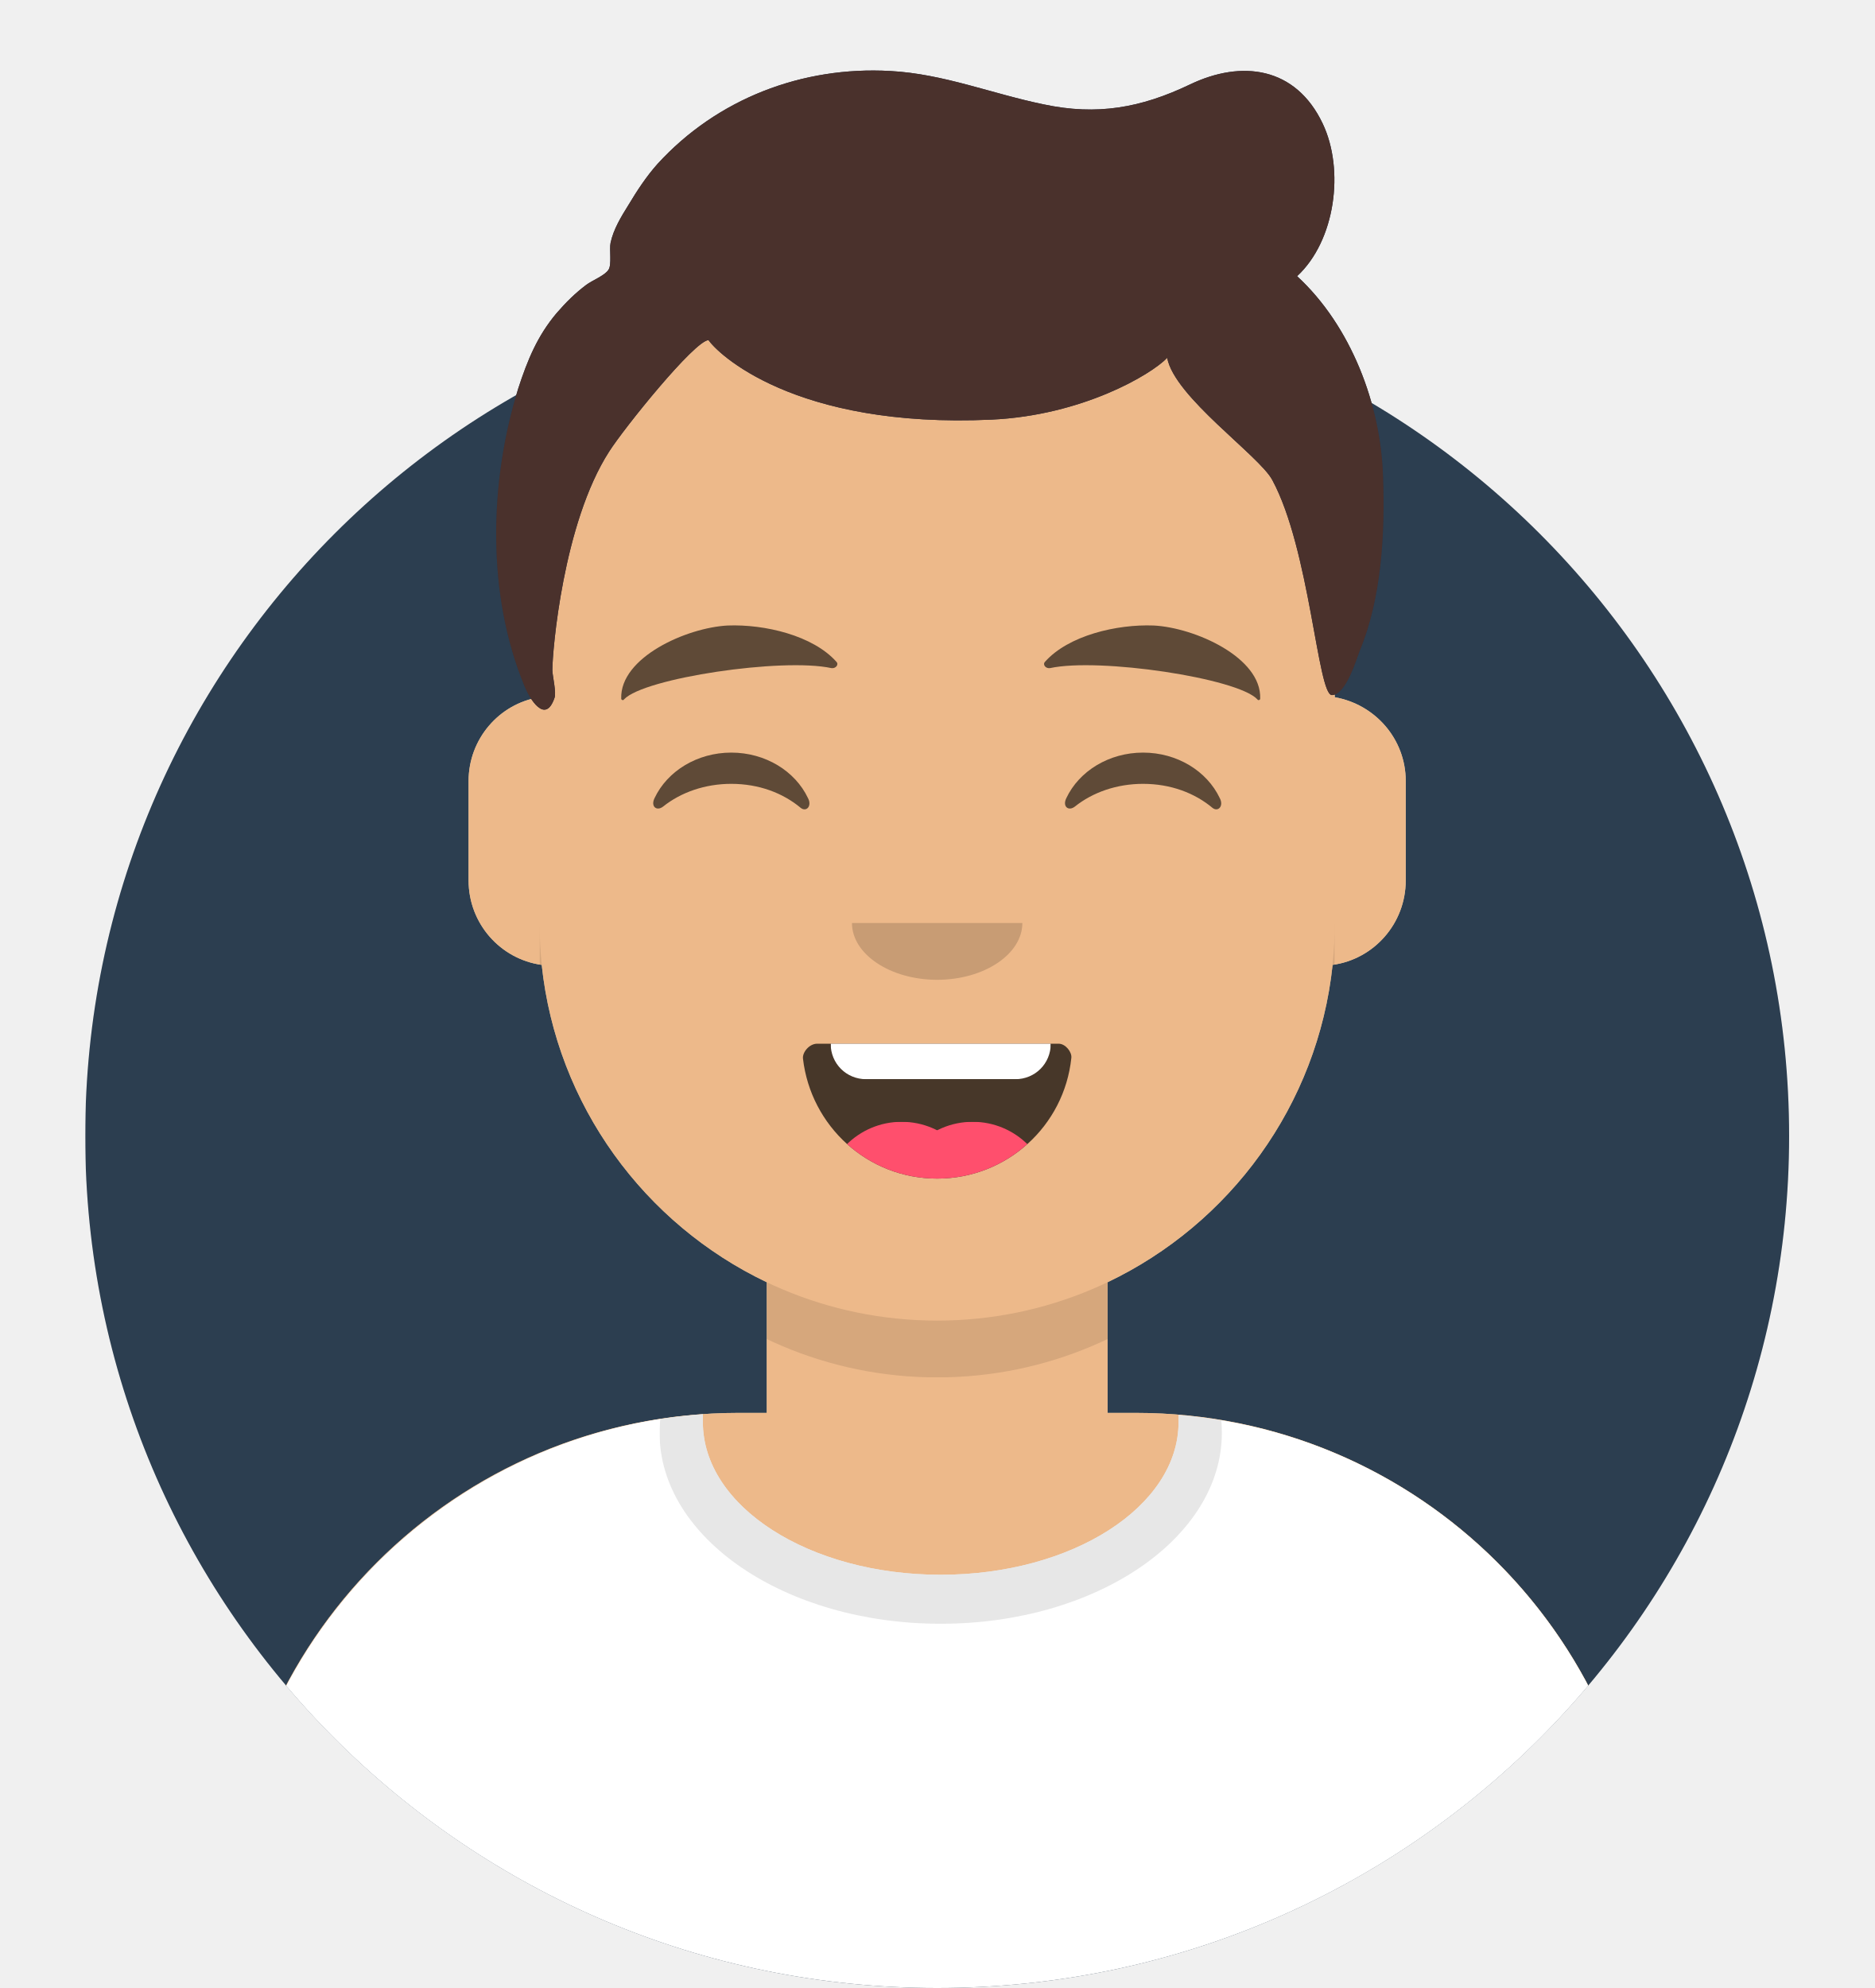
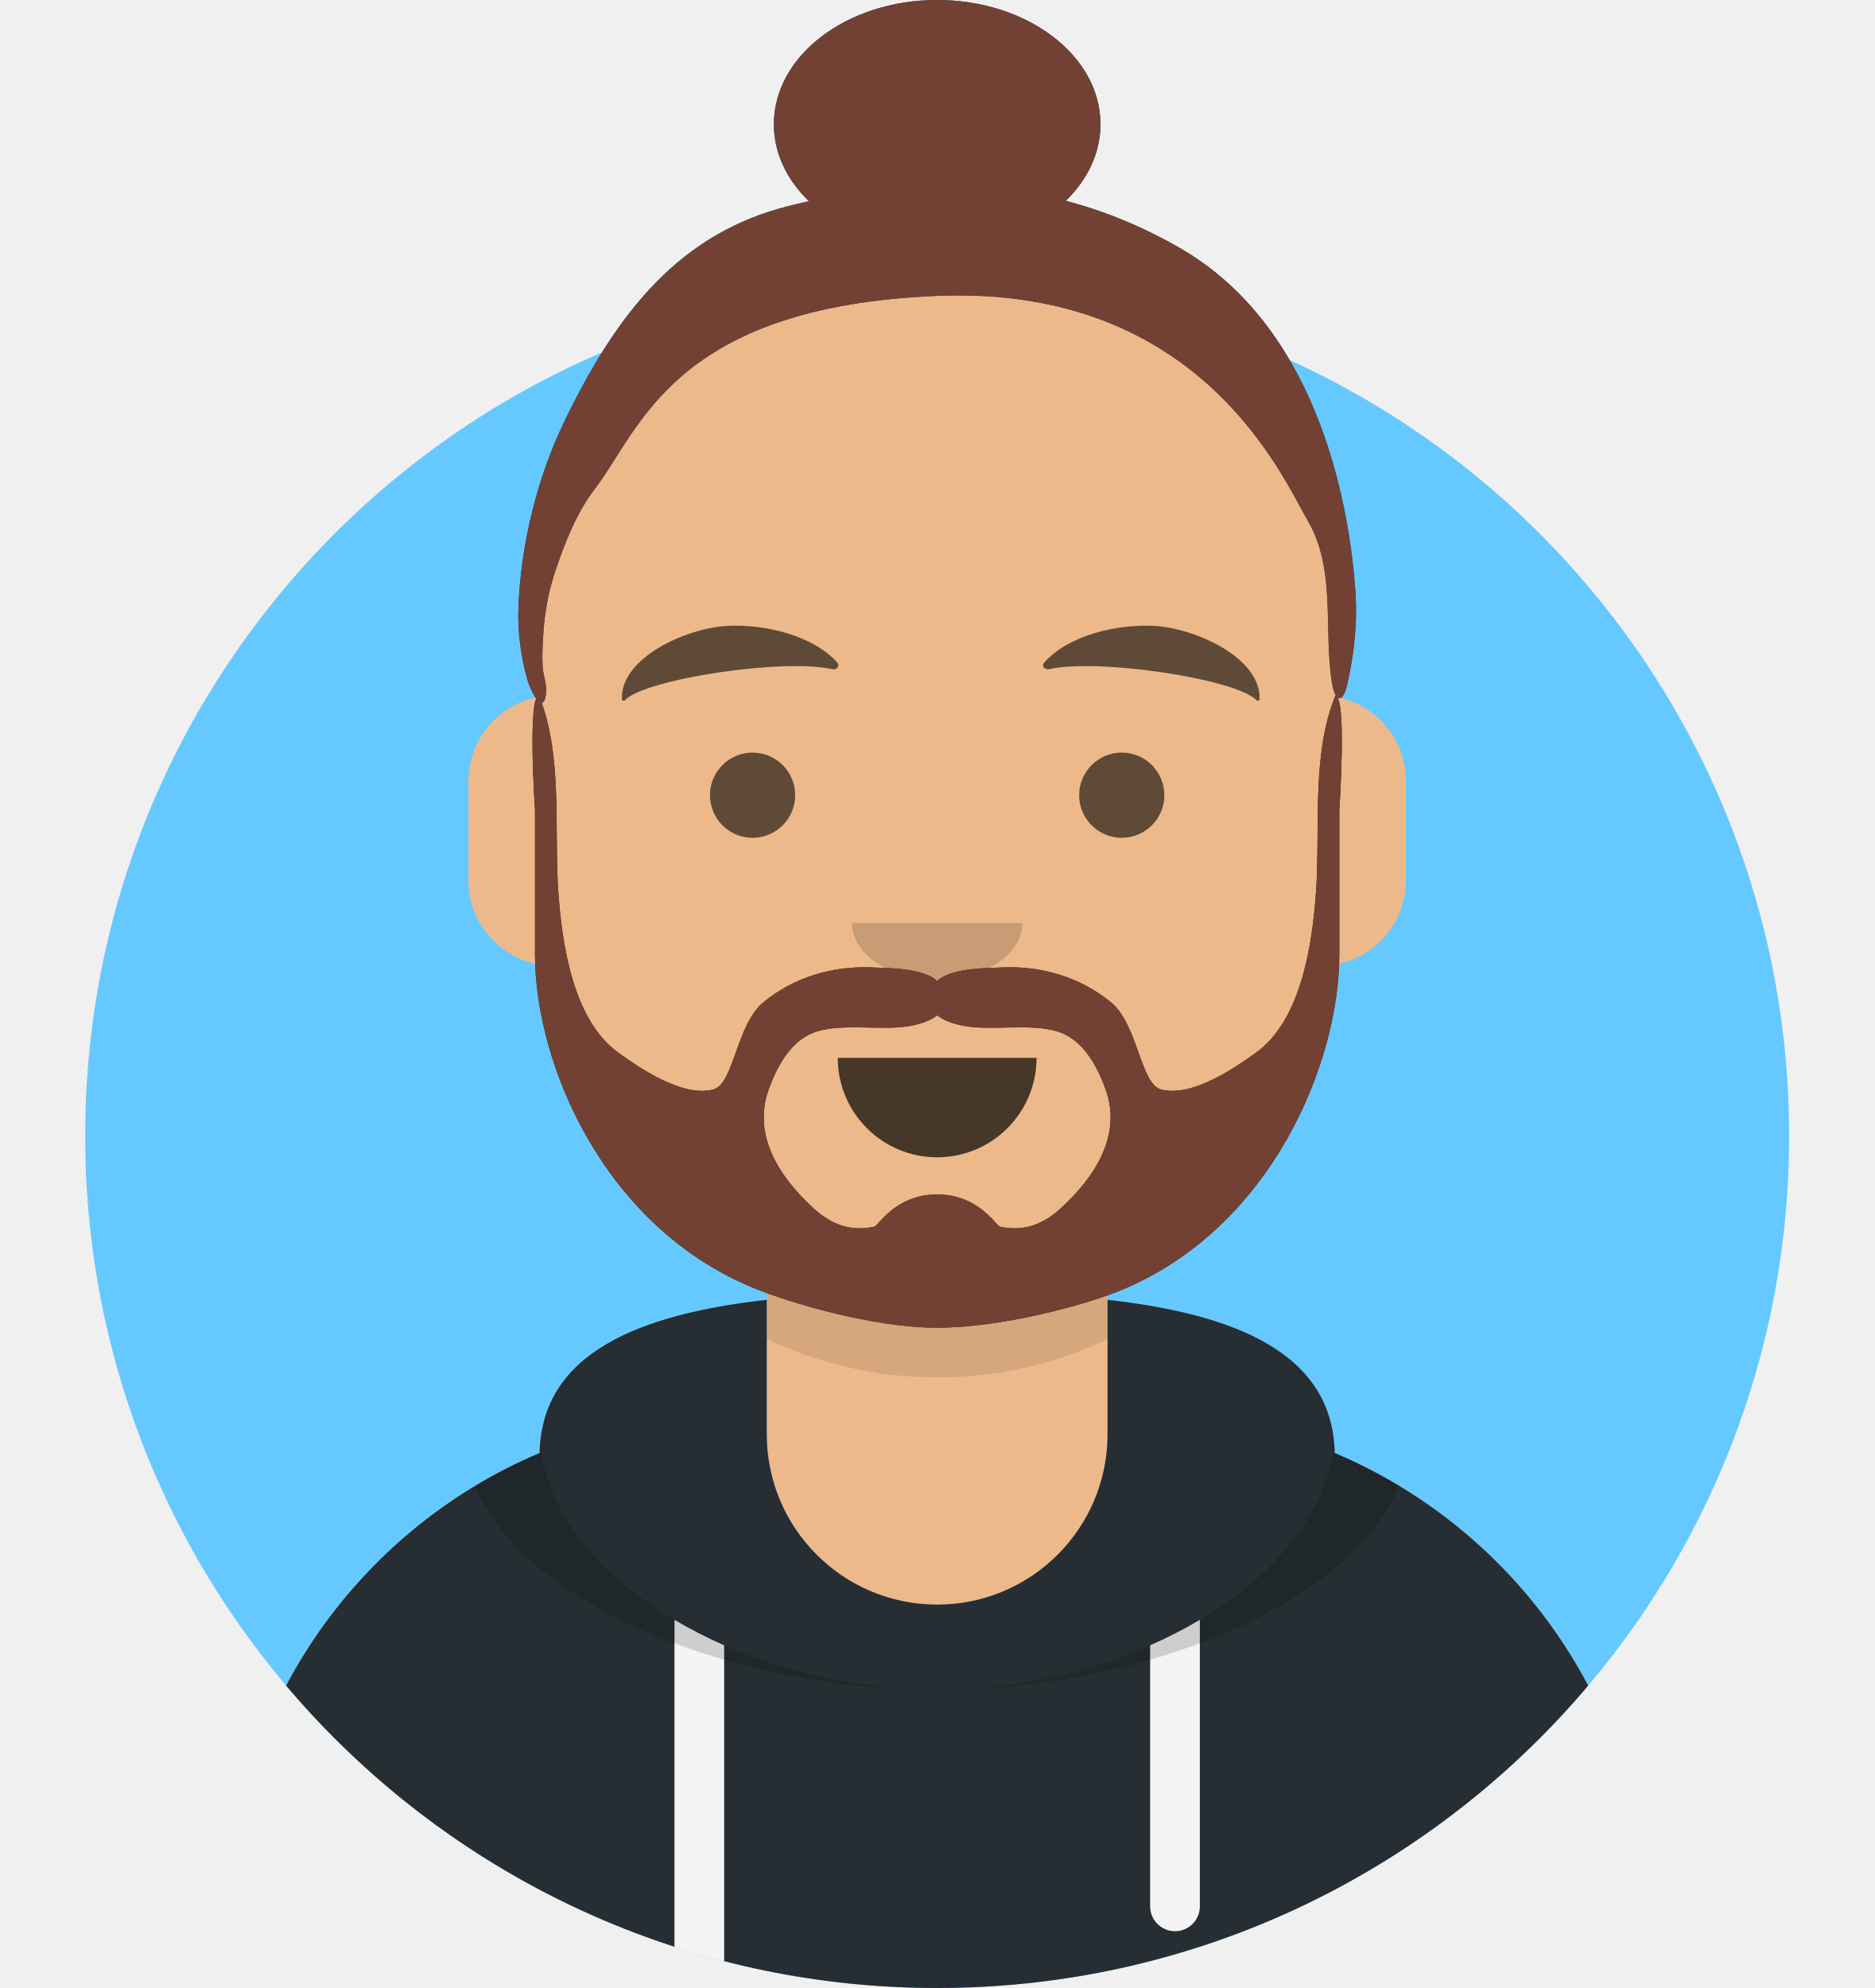
- <svg xmlns="http://www.w3.org/2000/svg" version="1.1" id="Layer_1" x="0px" y="0px" viewBox="0 0 264 280" style="enable-background:new 0 0 264 280;" xml:space="preserve">
-   <style type="text/css">
- 	.st0{fill-rule:evenodd;clip-rule:evenodd;fill:#E6E6E6;}
- 	.st1{filter:url(#Adobe_OpacityMaskFilter);}
- 	.st2{fill-rule:evenodd;clip-rule:evenodd;fill:#FFFFFF;}
- 	.st3{mask:url(#mask-2_1_);}
- 	.st4{fill-rule:evenodd;clip-rule:evenodd;fill:#2C3E50;}
- 	.st5{filter:url(#Adobe_OpacityMaskFilter_1_);}
- 	.st6{mask:url(#mask-4_1_);}
- 	.st7{fill-rule:evenodd;clip-rule:evenodd;fill:#D0C6AC;}
- 	.st8{filter:url(#Adobe_OpacityMaskFilter_2_);}
- 	.st9{mask:url(#mask-6_1_);}
- 	.st10{fill-rule:evenodd;clip-rule:evenodd;fill:#EDB98A;}
- 	.st11{filter:url(#Adobe_OpacityMaskFilter_3_);}
- 	.st12{mask:url(#mask-6_2_);fill-rule:evenodd;clip-rule:evenodd;fill-opacity:0.1;}
- 	.st13{filter:url(#Adobe_OpacityMaskFilter_4_);}
- 	.st14{mask:url(#react-mask-952_1_);}
- 	.st15{filter:url(#Adobe_OpacityMaskFilter_5_);}
- 	.st16{opacity:0.6;mask:url(#react-mask-952_2_);}
- 	.st17{fill-rule:evenodd;clip-rule:evenodd;fill-opacity:0.16;}
- 	.st18{fill-rule:evenodd;clip-rule:evenodd;fill-opacity:0.7;}
- 	.st19{filter:url(#Adobe_OpacityMaskFilter_6_);}
- 	.st20{mask:url(#react-mask-934_1_);fill-rule:evenodd;clip-rule:evenodd;fill:#FFFFFF;}
- 	.st21{filter:url(#Adobe_OpacityMaskFilter_7_);}
- 	.st22{mask:url(#react-mask-934_2_);}
- 	.st23{fill-rule:evenodd;clip-rule:evenodd;fill:#FF4F6D;}
- 	.st24{fill-rule:evenodd;clip-rule:evenodd;fill-opacity:0.6;}
- 	.st25{filter:url(#Adobe_OpacityMaskFilter_8_);}
- 	.st26{mask:url(#react-mask-925_1_);}
- 	.st27{fill-rule:evenodd;clip-rule:evenodd;fill:#28354B;}
- 	.st28{filter:url(#Adobe_OpacityMaskFilter_9_);}
- 	.st29{mask:url(#react-mask-924_1_);}
- 	.st30{fill-rule:evenodd;clip-rule:evenodd;fill:#4A312C;}
- </style>
-   <g>
-     <g transform="translate(-825, -1100)">
+ <svg xmlns="http://www.w3.org/2000/svg" xmlns:xlink="http://www.w3.org/1999/xlink" width="264px" height="280px" viewBox="0 0 264 280" version="1.1">
+   <defs>
+     <circle id="react-path-1" cx="120" cy="120" r="120" />
+     <path d="M12,160 C12,226.274 65.726,280 132,280 C198.274,280 252,226.274 252,160 L264,160 L264,-1.42108547e-14 L-3.19744231e-14,-1.42108547e-14 L-3.19744231e-14,160 L12,160 Z" id="react-path-2" />
+     <path d="M124,144.611 L124,163 L128,163 L128,163 C167.765,163 200,195.235 200,235 L200,244 L0,244 L0,235 C-4.86974701e-15,195.235 32.235,163 72,163 L72,163 L76,163 L76,144.611 C58.763,136.422 46.372,119.687 44.305,99.881 C38.48,99.058 34,94.052 34,88 L34,74 C34,68.054 38.325,63.118 44,62.166 L44,56 L44,56 C44,25.072 69.072,5.68137151e-15 100,0 L100,0 L100,0 C130.928,-5.68137151e-15 156,25.072 156,56 L156,62.166 C161.675,63.118 166,68.054 166,74 L166,88 C166,94.052 161.52,99.058 155.695,99.881 C153.628,119.687 141.237,136.422 124,144.611 Z" id="react-path-3" />
+   </defs>
+   <g id="Avataaar" stroke="none" stroke-width="1" fill="none" fill-rule="evenodd" data-darkreader-inline-stroke="" style="--darkreader-inline-stroke:none;">
+     <g transform="translate(-825, -1100)" id="Avataaar/Circle">
      <g transform="translate(825, 1100)">
-         <g id="Circle" transform="translate(12, 40)">
-           <g id="Circle-Background">
-             <circle class="st0" cx="120" cy="120" r="120" />
-           </g>
-           <defs>
-             <filter id="Adobe_OpacityMaskFilter" filterUnits="userSpaceOnUse" x="0" y="0" width="240" height="240">
-               <feColorMatrix type="matrix" values="1 0 0 0 0  0 1 0 0 0  0 0 1 0 0  0 0 0 1 0" />
-             </filter>
-           </defs>
-           <mask maskUnits="userSpaceOnUse" x="0" y="0" width="240" height="240" id="mask-2_1_">
-             <g class="st1">
-               <circle id="path-1_1_" class="st2" cx="120" cy="120" r="120" />
-             </g>
+         <g id="Circle" stroke-width="1" fill-rule="evenodd" transform="translate(12, 40)">
+           <mask id="react-mask-4" fill="white">
+             <use xlink:href="#react-path-1" />
          </mask>
-           <g class="st3">
-             <rect class="st4" width="240" height="240" />
+           <use id="Circle-Background" fill="#E6E6E6" xlink:href="#react-path-1" />
+           <g id="Color/Palette/Blue-01" mask="url(#react-mask-4)" fill="#65C9FF">
+             <rect id="🖍Color" x="0" y="0" width="240" height="240" />
          </g>
        </g>
-         <g id="Mask">
- 			</g>
-         <defs>
-           <filter id="Adobe_OpacityMaskFilter_1_" filterUnits="userSpaceOnUse" x="-1" y="0" width="265" height="280">
-             <feColorMatrix type="matrix" values="1 0 0 0 0  0 1 0 0 0  0 0 1 0 0  0 0 0 1 0" />
-           </filter>
-         </defs>
-         <mask maskUnits="userSpaceOnUse" x="-1" y="0" width="265" height="280" id="mask-4_1_">
-           <g class="st5">
-             <path id="path-3_1_" class="st2" d="M12,160c0,66.3,53.7,120,120,120s120-53.7,120-120h12V0H0v160H12z" />
-           </g>
+         <mask id="react-mask-5" fill="white">
+           <use xlink:href="#react-path-2" />
        </mask>
-         <g id="Avataaar" class="st6">
+         <g id="Mask" />
+         <g id="Avataaar" stroke-width="1" fill-rule="evenodd" mask="url(#react-mask-5)">
          <g id="Body" transform="translate(32, 36)">
-             <g>
-               <path class="st7" d="M124,144.6V163h4l0,0c39.8,0,72,32.2,72,72v9H0v-9c0-39.8,32.2-72,72-72l0,0h4v-18.4        c-17.2-8.2-29.6-24.9-31.7-44.7C38.5,99.1,34,94.1,34,88V74c0-5.9,4.3-10.9,10-11.8V56l0,0c0-30.9,25.1-56,56-56l0,0l0,0        c30.9,0,56,25.1,56,56v6.2c5.7,1,10,5.9,10,11.8v14c0,6.1-4.5,11.1-10.3,11.9C153.6,119.7,141.2,136.4,124,144.6z" />
-             </g>
-             <defs>
-               <filter id="Adobe_OpacityMaskFilter_2_" filterUnits="userSpaceOnUse" x="-32" y="0" width="264" height="244">
-                 <feColorMatrix type="matrix" values="1 0 0 0 0  0 1 0 0 0  0 0 1 0 0  0 0 0 1 0" />
-               </filter>
-             </defs>
-             <mask maskUnits="userSpaceOnUse" x="-32" y="0" width="264" height="244" id="mask-6_1_">
-               <g class="st8">
-                 <path id="path-5_1_" class="st2" d="M124,144.6V163h4l0,0c39.8,0,72,32.2,72,72v9H0v-9c0-39.8,32.2-72,72-72l0,0h4v-18.4         c-17.2-8.2-29.6-24.9-31.7-44.7C38.5,99.1,34,94.1,34,88V74c0-5.9,4.3-10.9,10-11.8V56l0,0c0-30.9,25.1-56,56-56l0,0l0,0         c30.9,0,56,25.1,56,56v6.2c5.7,1,10,5.9,10,11.8v14c0,6.1-4.5,11.1-10.3,11.9C153.6,119.7,141.2,136.4,124,144.6z" />
-               </g>
+             <mask id="react-mask-6" fill="white" data-darkreader-inline-fill="" style="--darkreader-inline-fill:#e8e6e3;">
+               <use xlink:href="#react-path-3" />
            </mask>
-             <g class="st9">
-               <g id="Color" transform="translate(-32, 0)">
-                 <rect class="st10" width="264" height="244" />
+             <use fill="#D0C6AC" xlink:href="#react-path-3" data-darkreader-inline-fill="" style="--darkreader-inline-fill:#3e3623;" />
+             <g id="Skin/👶🏽-03-Brown" mask="url(#react-mask-6)" fill="#EDB98A">
+               <g transform="translate(0, 0)" id="Color">
+                 <rect x="0" y="0" width="264" height="280" />
              </g>
            </g>
+             <path d="M156,79 L156,102 C156,132.928 130.928,158 100,158 C69.072,158 44,132.928 44,102 L44,79 L44,94 C44,124.928 69.072,150 100,150 C130.928,150 156,124.928 156,94 L156,79 Z" id="Neck-Shadow" fill-opacity="0.1" fill="#000000" mask="url(#react-mask-6)" data-darkreader-inline-fill="" style="--darkreader-inline-fill:#000000;" />
+           </g>
+           <g id="Clothing/Hoodie" transform="translate(0, 170)">
            <defs>
-               <filter id="Adobe_OpacityMaskFilter_3_" filterUnits="userSpaceOnUse" x="44" y="79" width="112" height="79">
-                 <feColorMatrix type="matrix" values="1 0 0 0 0  0 1 0 0 0  0 0 1 0 0  0 0 0 1 0" />
-               </filter>
+               <path d="M108,13.071 C90.081,15.076 76.28,20.552 76.004,34.645 C50.146,45.568 32,71.165 32,100.999 L32,100.999 L32,110 L232,110 L232,100.999 C232,71.165 213.854,45.568 187.996,34.645 C187.72,20.552 173.919,15.076 156,13.071 L156,32 L156,32 C156,45.255 145.255,56 132,56 L132,56 C118.745,56 108,45.255 108,32 L108,13.071 Z" id="react-path-625" />
            </defs>
-             <mask maskUnits="userSpaceOnUse" x="44" y="79" width="112" height="79" id="mask-6_2_">
-               <g class="st11">
-                 <path id="path-5_2_" class="st2" d="M124,144.6V163h4l0,0c39.8,0,72,32.2,72,72v9H0v-9c0-39.8,32.2-72,72-72l0,0h4v-18.4         c-17.2-8.2-29.6-24.9-31.7-44.7C38.5,99.1,34,94.1,34,88V74c0-5.9,4.3-10.9,10-11.8V56l0,0c0-30.9,25.1-56,56-56l0,0l0,0         c30.9,0,56,25.1,56,56v6.2c5.7,1,10,5.9,10,11.8v14c0,6.1-4.5,11.1-10.3,11.9C153.6,119.7,141.2,136.4,124,144.6z" />
-               </g>
+             <mask id="react-mask-626" fill="white">
+               <use xlink:href="#react-path-625" />
            </mask>
-             <path id="Neck-Shadow" class="st12" d="M156,79v23c0,30.9-25.1,56-56,56s-56-25.1-56-56V79v15c0,30.9,25.1,56,56,56       s56-25.1,56-56V79z" />
+             <use id="Hoodie" fill="#B7C1DB" fill-rule="evenodd" xlink:href="#react-path-625" />
+             <g id="Color/Palette/Gray-01" mask="url(#react-mask-626)" fill-rule="evenodd" fill="#262E33">
+               <rect id="🖍Color" x="0" y="0" width="264" height="110" />
+             </g>
+             <path d="M102,61.739 L102,110 L95,110 L95,58.15 C97.204,59.46 99.547,60.661 102,61.739 Z M169,58.15 L169,98.5 C169,100.433 167.433,102 165.5,102 C163.567,102 162,100.433 162,98.5 L162,61.739 C164.453,60.661 166.796,59.46 169,58.15 Z" id="Straps" fill="#F4F4F4" fill-rule="evenodd" mask="url(#react-mask-626)" />
+             <path d="M90.96,12.724 C75.909,15.571 65.5,21.243 65.5,32.308 C65.5,52.02 98.538,68 132,68 C165.462,68 198.5,52.02 198.5,32.308 C198.5,21.243 188.091,15.571 173.04,12.724 C182.125,16.074 188,21.706 188,31.077 C188,51.469 160.179,68 132,68 C103.821,68 76,51.469 76,31.077 C76,21.706 81.875,16.074 90.96,12.724 Z" id="Shadow" fill-opacity="0.16" fill="#000000" fill-rule="evenodd" mask="url(#react-mask-626)" />
          </g>
-           <g transform="translate(0, 170)">
-             <g id="Clothes">
-               <path class="st0" d="M166,29.3c37,3,66,34,66,71.8v8.9H32v-8.9C32,63,61.6,31.8,99,29.2c0,0.4,0,0.7,0,1.1        c0,11.9,15,21.5,33.5,21.5S166,42.2,166,30.3C166,30,166,29.6,166,29.3z" />
+           <g id="Face" transform="translate(76, 82)" fill="#000000" data-darkreader-inline-fill="" style="--darkreader-inline-fill:#000000;">
+             <g id="Mouth/Default" transform="translate(2, 52)" fill-opacity="0.7">
+               <path d="M40,15 C40,22.732 46.268,29 54,29 L54,29 C61.732,29 68,22.732 68,15" id="Mouth" />
            </g>
-             <defs>
-               <filter id="Adobe_OpacityMaskFilter_4_" filterUnits="userSpaceOnUse" x="0" y="0" width="264" height="110">
-                 <feColorMatrix type="matrix" values="1 0 0 0 0  0 1 0 0 0  0 0 1 0 0  0 0 0 1 0" />
-               </filter>
-             </defs>
-             <mask maskUnits="userSpaceOnUse" x="0" y="0" width="264" height="110" id="react-mask-952_1_">
-               <g class="st13">
-                 <path id="react-path-951_1_" class="st2" d="M166,29.3c37,3,66,34,66,71.8v8.9H32v-8.9C32,63,61.6,31.8,99,29.2         c0,0.4,0,0.7,0,1.1c0,11.9,15,21.5,33.5,21.5S166,42.2,166,30.3C166,30,166,29.6,166,29.3z" />
-               </g>
-             </mask>
-             <g class="st14">
-               <rect class="st2" width="264" height="110" />
+             <g id="Nose/Default" transform="translate(28, 40)" fill-opacity="0.16">
+               <path d="M16,8 C16,12.418 21.373,16 28,16 L28,16 C34.627,16 40,12.418 40,8" id="Nose" />
            </g>
-             <defs>
-               <filter id="Adobe_OpacityMaskFilter_5_" filterUnits="userSpaceOnUse" x="92.9" y="4.9" width="79.3" height="53.8">
-                 <feColorMatrix type="matrix" values="1 0 0 0 0  0 1 0 0 0  0 0 1 0 0  0 0 0 1 0" />
-               </filter>
-             </defs>
-             <mask maskUnits="userSpaceOnUse" x="92.9" y="4.9" width="79.3" height="53.8" id="react-mask-952_2_">
-               <g class="st15">
-                 <path id="react-path-951_2_" class="st2" d="M166,29.3c37,3,66,34,66,71.8v8.9H32v-8.9C32,63,61.6,31.8,99,29.2         c0,0.4,0,0.7,0,1.1c0,11.9,15,21.5,33.5,21.5S166,42.2,166,30.3C166,30,166,29.6,166,29.3z" />
-               </g>
-             </mask>
-             <g id="Shadowy" class="st16">
-               <g transform="translate(92, 4)">
-                 <ellipse class="st17" cx="40.5" cy="27.8" rx="39.6" ry="26.9" />
-               </g>
+             <g id="Eyes/Default-😀" transform="translate(0, 8)" fill-opacity="0.6">
+               <circle id="Eye" cx="30" cy="22" r="6" />
+               <circle id="Eye" cx="82" cy="22" r="6" />
+             </g>
+             <g id="Eyebrow/Natural/Default-Natural" fill-opacity="0.6">
+               <path d="M26.039,6.21 C20.278,6.983 11.293,12.005 12.044,17.818 C12.069,18.008 12.357,18.067 12.481,17.908 C14.967,14.72 34.193,10.037 41.194,11.015 C41.835,11.104 42.258,10.443 41.821,10.03 C38.077,6.495 31.2,5.512 26.039,6.21" id="Eyebrow" transform="translate(27, 12) rotate(5) translate(-27, -12) " />
+               <path d="M85.039,6.21 C79.278,6.983 70.293,12.005 71.044,17.818 C71.069,18.008 71.357,18.067 71.481,17.908 C73.967,14.72 93.193,10.037 100.194,11.015 C100.835,11.104 101.258,10.443 100.821,10.03 C97.077,6.495 90.2,5.512 85.039,6.21" id="Eyebrow" transform="translate(86, 12) scale(-1, 1) rotate(5) translate(-86, -12) " />
            </g>
          </g>
-           <g id="Face" transform="translate(76, 82)">
-             <g transform="translate(2, 52)">
-               <g id="Mouth">
-                 <path class="st18" d="M35.1,15.1C36.2,24.6,44.2,32,54,32c9.8,0,17.9-7.4,18.9-17c0.1-0.8-0.8-2-1.8-2c-14.9,0-26.3,0-34,0         C36,13,35,14.2,35.1,15.1z" />
-               </g>
-               <defs>
-                 <filter id="Adobe_OpacityMaskFilter_6_" filterUnits="userSpaceOnUse" x="39" y="2" width="31" height="16">
-                   <feColorMatrix type="matrix" values="1 0 0 0 0  0 1 0 0 0  0 0 1 0 0  0 0 0 1 0" />
-                 </filter>
-               </defs>
-               <mask maskUnits="userSpaceOnUse" x="39" y="2" width="31" height="16" id="react-mask-934_1_">
-                 <g class="st19">
-                   <path id="react-path-933_1_" class="st2" d="M35.1,15.1C36.2,24.6,44.2,32,54,32c9.8,0,17.9-7.4,18.9-17          c0.1-0.8-0.8-2-1.8-2c-14.9,0-26.3,0-34,0C36,13,35,14.2,35.1,15.1z" />
+           <g id="Top" stroke-width="1" fill-rule="evenodd">
+             <defs>
+               <rect id="react-path-540" x="0" y="0" width="264" height="280" />
+               <path d="M114.94,28.337 C113.954,28.559 112.986,28.791 112.037,29.03 C96.945,32.838 88.017,43.651 80.357,59.648 C76.596,67.503 74.366,76.791 74.023,85.481 C73.888,88.893 74.348,92.415 75.268,95.7 C75.605,96.906 77.423,101.087 77.922,97.709 C78.089,96.584 77.48,95.033 77.422,93.838 C77.344,92.269 77.427,90.681 77.534,89.115 C77.734,86.187 78.256,83.315 79.185,80.525 C80.512,76.537 82.201,72.213 84.787,68.848 C91.188,60.521 95.765,43.206 133,41.671 C170.235,40.136 181.749,67.461 185.183,73.301 C189.248,80.215 187.378,88.707 188.619,96.201 C189.091,99.05 190.164,98.987 190.751,96.438 C191.748,92.108 192.219,87.61 191.902,83.159 C191.184,73.111 187.497,46.706 167.309,35.006 C161.866,31.852 156.438,29.687 151.117,28.283 C154.176,25.311 156,21.568 156,17.5 C156,7.835 145.703,0 133,0 C120.297,0 110,7.835 110,17.5 C110,21.592 111.846,25.357 114.94,28.337 Z" id="react-path-539" />
+             </defs>
+             <mask id="react-mask-538" fill="white">
+               <use xlink:href="#react-path-540" />
+             </mask>
+             <g id="Mask" />
+             <g id="Top/Long-Hair/Bun" mask="url(#react-mask-538)">
+               <g transform="translate(-1, 0)">
+                 <g id="Facial-Hair/Beard-Light" transform="translate(49, 72)">
+                   <defs>
+                     <path d="M101.428,98.169 C98.915,100.463 96.237,101.494 92.853,100.773 C92.271,100.649 89.896,96.235 84,96.235 C78.103,96.235 75.729,100.649 75.147,100.773 C71.762,101.494 69.085,100.463 66.571,98.169 C61.846,93.856 57.917,87.908 60.278,81.419 C61.508,78.037 63.51,74.324 67.151,73.246 C71.038,72.096 76.497,73.244 80.415,72.458 C81.684,72.204 83.071,71.751 84,71 C84.929,71.751 86.316,72.204 87.585,72.458 C91.503,73.244 96.961,72.096 100.849,73.246 C104.49,74.324 106.491,78.037 107.722,81.419 C110.083,87.908 106.154,93.856 101.428,98.169 M140.081,26 C136.671,34.4 137.988,44.858 137.357,53.676 C136.844,60.843 135.337,71.586 128.973,76.215 C125.718,78.582 119.794,82.56 115.542,81.45 C112.615,80.686 112.302,72.29 108.455,69.147 C104.092,65.582 98.643,64.016 93.149,64.258 C90.779,64.362 85.984,64.337 84,66.16 C82.016,64.337 77.222,64.362 74.851,64.258 C69.357,64.016 63.908,65.582 59.545,69.147 C55.698,72.29 55.386,80.686 52.458,81.45 C48.206,82.56 42.282,78.582 39.027,76.215 C32.662,71.586 31.156,60.843 30.643,53.676 C30.012,44.858 31.329,34.4 27.919,26 C26.26,26 27.354,42.129 27.354,42.129 L27.354,62.485 C27.386,77.773 36.935,100.655 58.108,109.393 C63.286,111.53 75.015,115 84,115 C92.985,115 104.714,111.86 109.892,109.723 C131.065,100.986 140.614,77.773 140.646,62.485 L140.646,42.129 C140.646,42.129 141.74,26 140.081,26" id="react-path-542" />
+                   </defs>
+                   <mask id="react-mask-541" fill="white">
+                     <use xlink:href="#react-path-542" />
+                   </mask>
+                   <use id="Lite-Beard" fill="#331B0C" fill-rule="evenodd" xlink:href="#react-path-542" />
+                   <g id="Color/Hair/Brown" mask="url(#react-mask-541)" fill="#724133">
+                     <g transform="translate(-32, 0)" id="Color">
+                       <rect x="0" y="0" width="264" height="244" />
+                     </g>
+                   </g>
                </g>
-               </mask>
-               <path id="Teeth" class="st20" d="M44,2h21c2.8,0,5,2.2,5,5v6c0,2.8-2.2,5-5,5H44c-2.8,0-5-2.2-5-5V7C39,4.2,41.2,2,44,2z" />
-               <defs>
-                 <filter id="Adobe_OpacityMaskFilter_7_" filterUnits="userSpaceOnUse" x="38" y="24" width="32" height="22">
-                   <feColorMatrix type="matrix" values="1 0 0 0 0  0 1 0 0 0  0 0 1 0 0  0 0 0 1 0" />
-                 </filter>
-               </defs>
-               <mask maskUnits="userSpaceOnUse" x="38" y="24" width="32" height="22" id="react-mask-934_2_">
-                 <g class="st21">
-                   <path id="react-path-933_2_" class="st2" d="M35.1,15.1C36.2,24.6,44.2,32,54,32c9.8,0,17.9-7.4,18.9-17          c0.1-0.8-0.8-2-1.8-2c-14.9,0-26.3,0-34,0C36,13,35,14.2,35.1,15.1z" />
-                 </g>
-               </mask>
-               <g id="Tongue" class="st22">
-                 <g transform="translate(38, 24)">
-                   <circle class="st23" cx="11" cy="11" r="11" />
-                   <circle class="st23" cx="21" cy="11" r="11" />
-                 </g>
-               </g>
-             </g>
-             <g transform="translate(28, 40)">
-               <path id="Nose" class="st17" d="M16,8c0,4.4,5.4,8,12,8l0,0c6.6,0,12-3.6,12-8" />
-             </g>
-             <g transform="translate(0, 8)">
-               <path id="Squint" class="st24" d="M16.2,22.4C18,18.6,22.2,16,27,16c4.8,0,9,2.6,10.8,6.4c0.6,1.1-0.2,2-1,1.4        c-2.5-2.1-5.9-3.4-9.8-3.4c-3.7,0-7.1,1.2-9.6,3.2C16.5,24.3,15.6,23.6,16.2,22.4z" />
-               <path class="st24" d="M74.2,22.4C76,18.6,80.2,16,85,16c4.8,0,9,2.6,10.8,6.4c0.6,1.1-0.2,2-1,1.4c-2.5-2.1-5.9-3.4-9.8-3.4        c-3.7,0-7.1,1.2-9.6,3.2C74.5,24.3,73.6,23.6,74.2,22.4z" />
-             </g>
-             <g>
-               <path id="Eyebrow" class="st24" d="M26.5,6.1c-5.8,0.3-15.2,4.5-15,10.3c0,0.2,0.3,0.3,0.4,0.1c2.8-3,22.3-5.9,29.2-4.4        c0.6,0.1,1.1-0.5,0.7-0.9C38.5,7.5,31.7,5.9,26.5,6.1" />
-               <path class="st24" d="M86.5,6.1c5.8,0.3,15.2,4.5,15,10.3c0,0.2-0.3,0.3-0.4,0.1c-2.8-3-22.3-5.9-29.2-4.4        c-0.6,0.1-1.1-0.5-0.7-0.9C74.5,7.5,81.3,5.9,86.5,6.1" />
-             </g>
-           </g>
-           <g id="Top">
-             <defs>
-               <filter id="Adobe_OpacityMaskFilter_8_" filterUnits="userSpaceOnUse" x="-1" y="0" width="264" height="280">
-                 <feColorMatrix type="matrix" values="1 0 0 0 0  0 1 0 0 0  0 0 1 0 0  0 0 0 1 0" />
-               </filter>
-             </defs>
-             <mask maskUnits="userSpaceOnUse" x="-1" y="0" width="264" height="280" id="react-mask-925_1_">
-               <g class="st25">
-                 <rect id="react-path-927_1_" class="st2" width="264" height="280" />
-               </g>
-             </mask>
-             <g class="st26">
-               <g transform="translate(-1, 0)">
-                 <g id="Short-Hair">
-                   <path class="st27" d="M183.7,38.9c5.4-5,6.7-15,3.6-21.5c-3.8-8-11.4-9-18.7-5.5c-6.9,3.3-13.1,4.4-20.6,2.8          c-7.3-1.5-14.1-4.3-21.6-4.7C114,9.3,102,13.9,93.6,23.1c-1.6,1.8-2.9,3.8-4.1,5.8c-1,1.6-2.1,3.4-2.5,5.3          c-0.2,0.9,0.2,3.1-0.3,3.8c-0.5,0.8-2.3,1.5-3.1,2.1c-1.6,1.2-2.9,2.5-4.2,4c-2.7,3.2-4.1,6.6-5.4,10.6          c-4.1,13.2-4.5,29,0.9,42c0.7,1.7,2.9,5.4,4.2,1.6c0.3-0.7-0.3-3.2-0.3-3.9c0-2.7,1.5-20.7,8-30.8c2.1-3.3,12-15.6,14-15.7          c1.1,1.7,11.9,12.5,39.9,11.2c12.7-0.6,22.4-6.3,24.7-8.7c1,5.5,13,13.8,14.8,17.2c5.3,9.8,6.4,30.3,8.4,30.3          s3.5-5.2,3.9-6.2c3.1-7.4,3.6-16.6,3.3-24.6C195.5,57,191.3,45.9,183.7,38.9z" />
-                 </g>
-                 <defs>
-                   <filter id="Adobe_OpacityMaskFilter_9_" filterUnits="userSpaceOnUse" x="0" y="0" width="264" height="280">
-                     <feColorMatrix type="matrix" values="1 0 0 0 0  0 1 0 0 0  0 0 1 0 0  0 0 0 1 0" />
-                   </filter>
-                 </defs>
-                 <mask maskUnits="userSpaceOnUse" x="0" y="0" width="264" height="280" id="react-mask-924_1_">
-                   <g class="st28">
-                     <path id="react-path-926_1_" class="st2" d="M183.7,38.9c5.4-5,6.7-15,3.6-21.5c-3.8-8-11.4-9-18.7-5.5           c-6.9,3.3-13.1,4.4-20.6,2.8c-7.3-1.5-14.1-4.3-21.6-4.7C114,9.3,102,13.9,93.6,23.1c-1.6,1.8-2.9,3.8-4.1,5.8           c-1,1.6-2.1,3.4-2.5,5.3c-0.2,0.9,0.2,3.1-0.3,3.8c-0.5,0.8-2.3,1.5-3.1,2.1c-1.6,1.2-2.9,2.5-4.2,4           c-2.7,3.2-4.1,6.6-5.4,10.6c-4.1,13.2-4.5,29,0.9,42c0.7,1.7,2.9,5.4,4.2,1.6c0.3-0.7-0.3-3.2-0.3-3.9           c0-2.7,1.5-20.7,8-30.8c2.1-3.3,12-15.6,14-15.7c1.1,1.7,11.9,12.5,39.9,11.2c12.7-0.6,22.4-6.3,24.7-8.7           c1,5.5,13,13.8,14.8,17.2c5.3,9.8,6.4,30.3,8.4,30.3s3.5-5.2,3.9-6.2c3.1-7.4,3.6-16.6,3.3-24.6           C195.5,57,191.3,45.9,183.7,38.9z" />
-                   </g>
+                 <mask id="react-mask-537" fill="white">
+                   <use xlink:href="#react-path-539" />
                </mask>
-                 <g class="st29">
-                   <g transform="translate(0, 0) ">
-                     <rect class="st30" width="264" height="280" />
+                 <use id="Short-Hair" stroke="none" fill="#28354B" fill-rule="evenodd" xlink:href="#react-path-539" />
+                 <g id="Skin/👶🏽-03-Brown" mask="url(#react-mask-537)" fill="#724133">
+                   <g transform="translate(0, 0) " id="Color">
+                     <rect x="0" y="0" width="264" height="280" />
                  </g>
                </g>
              </g>
            </g>
          </g>
        </g>
      </g>
    </g>
  </g>
</svg>
